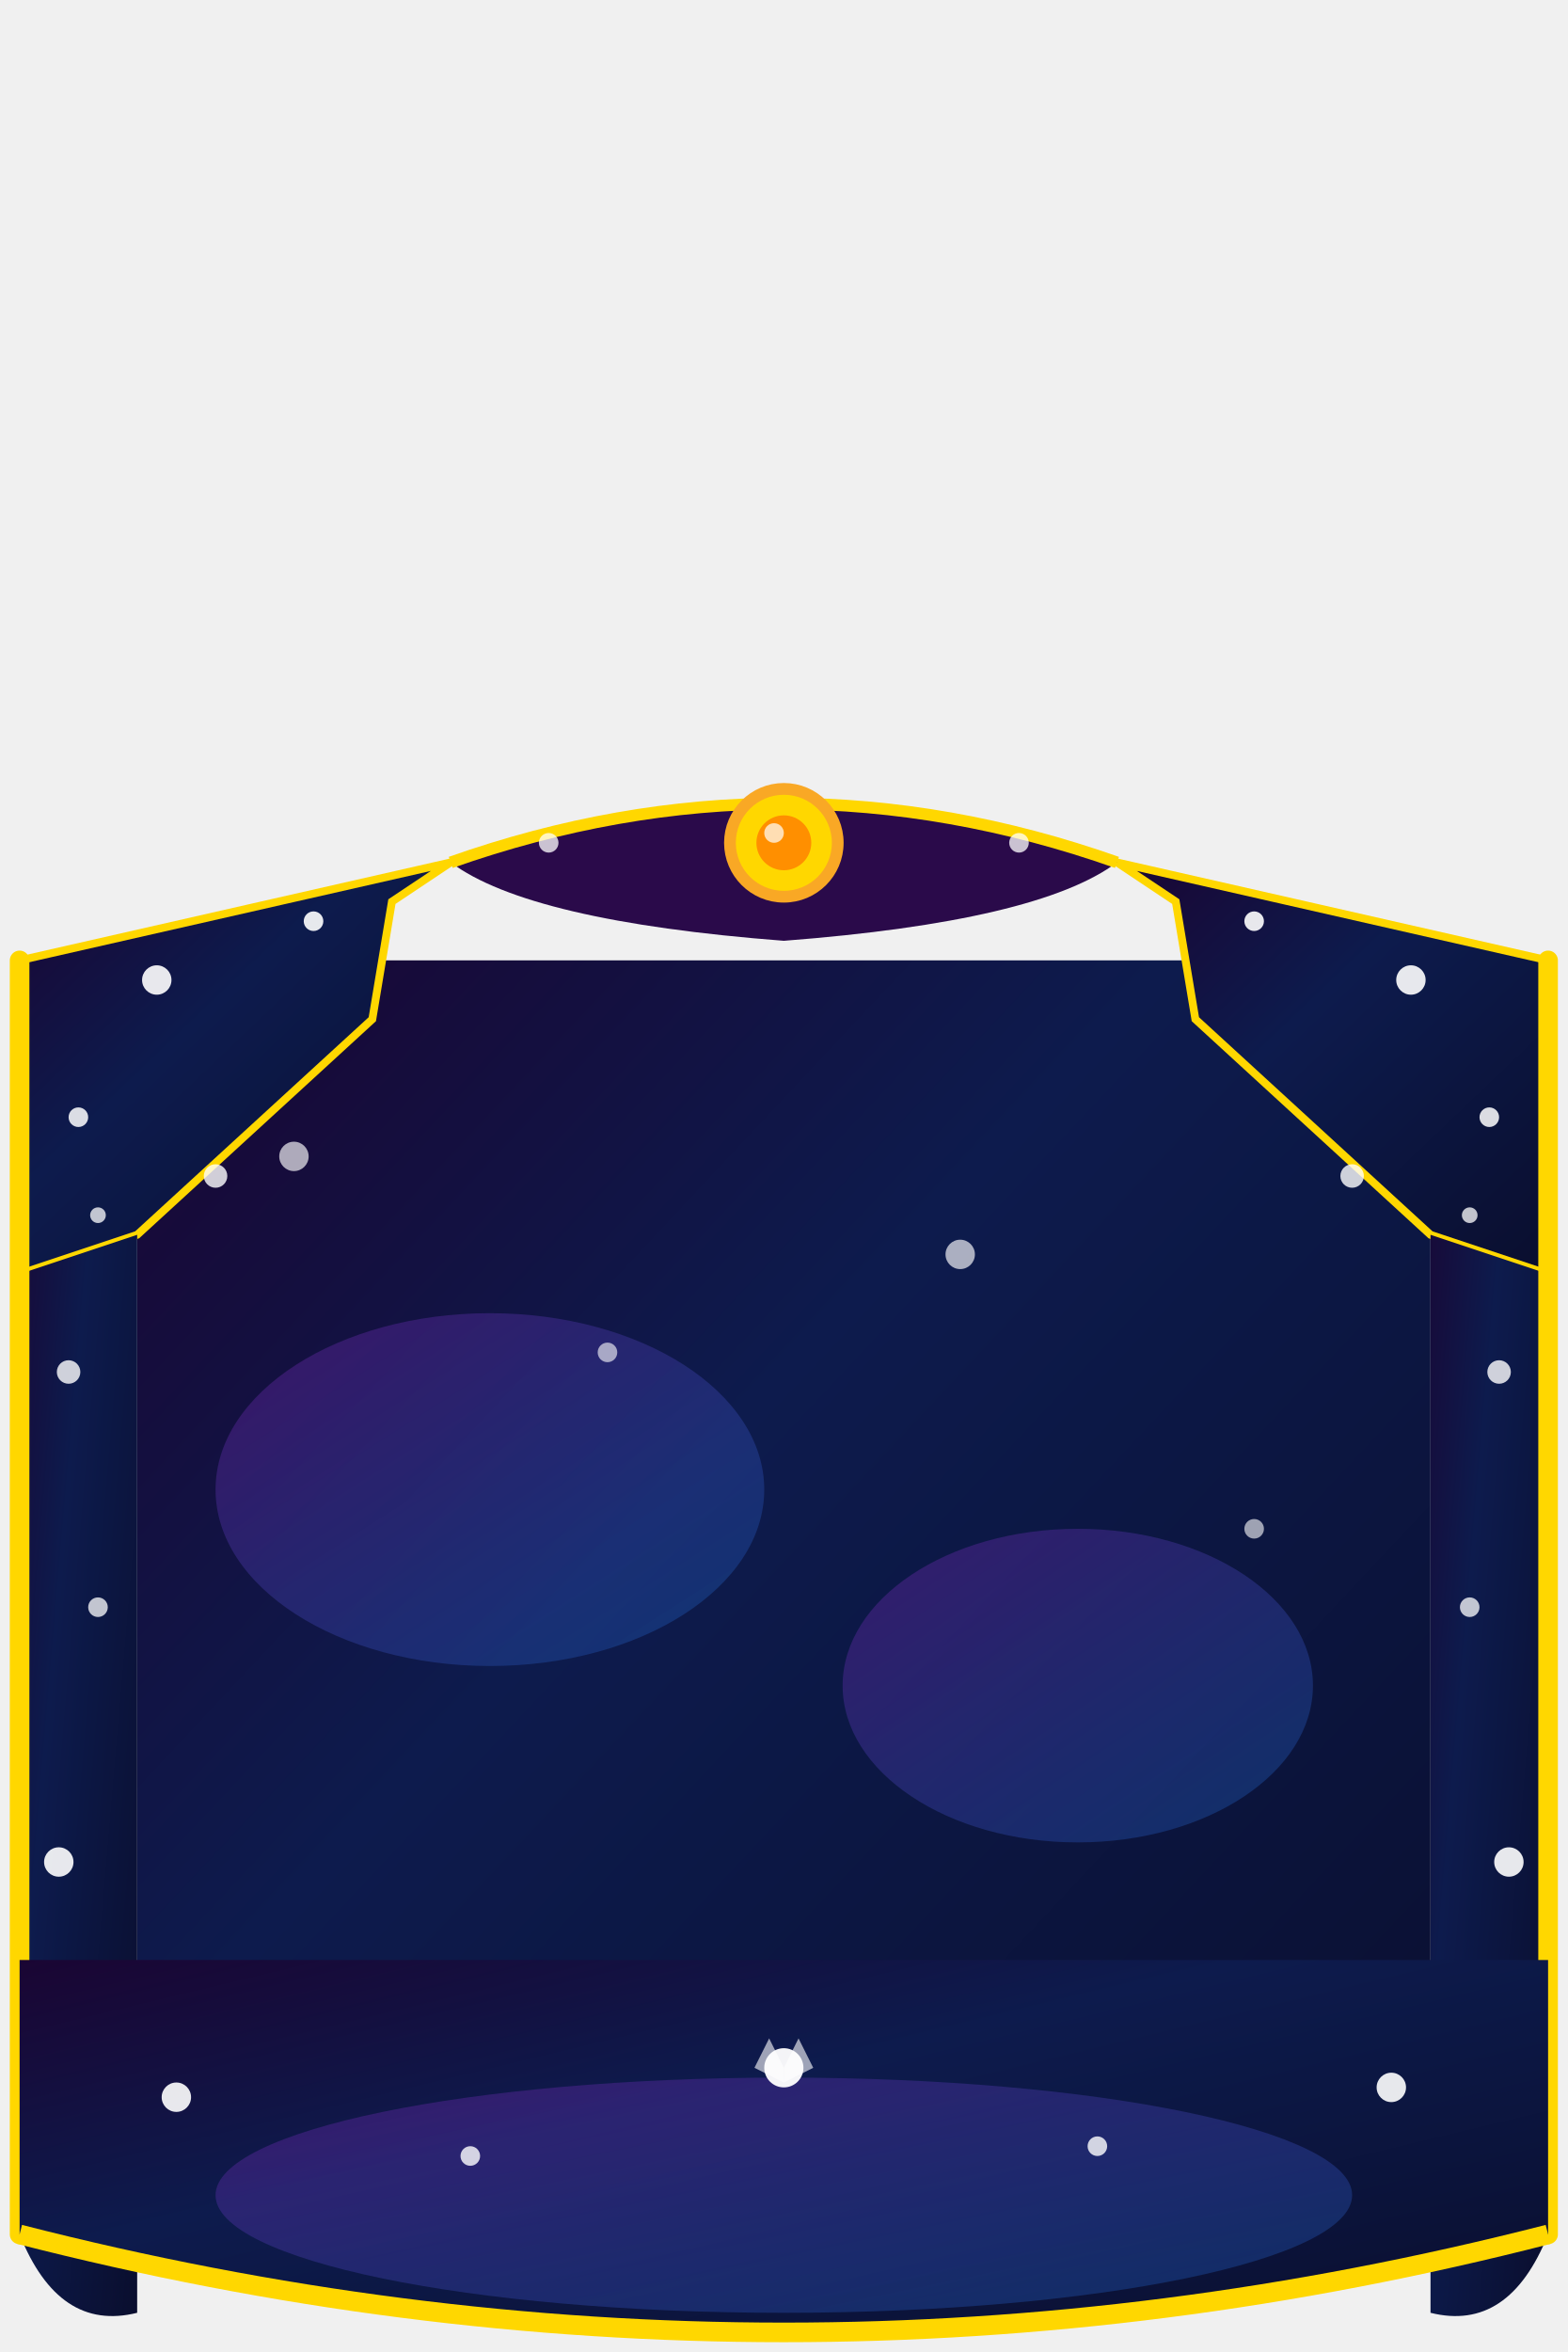
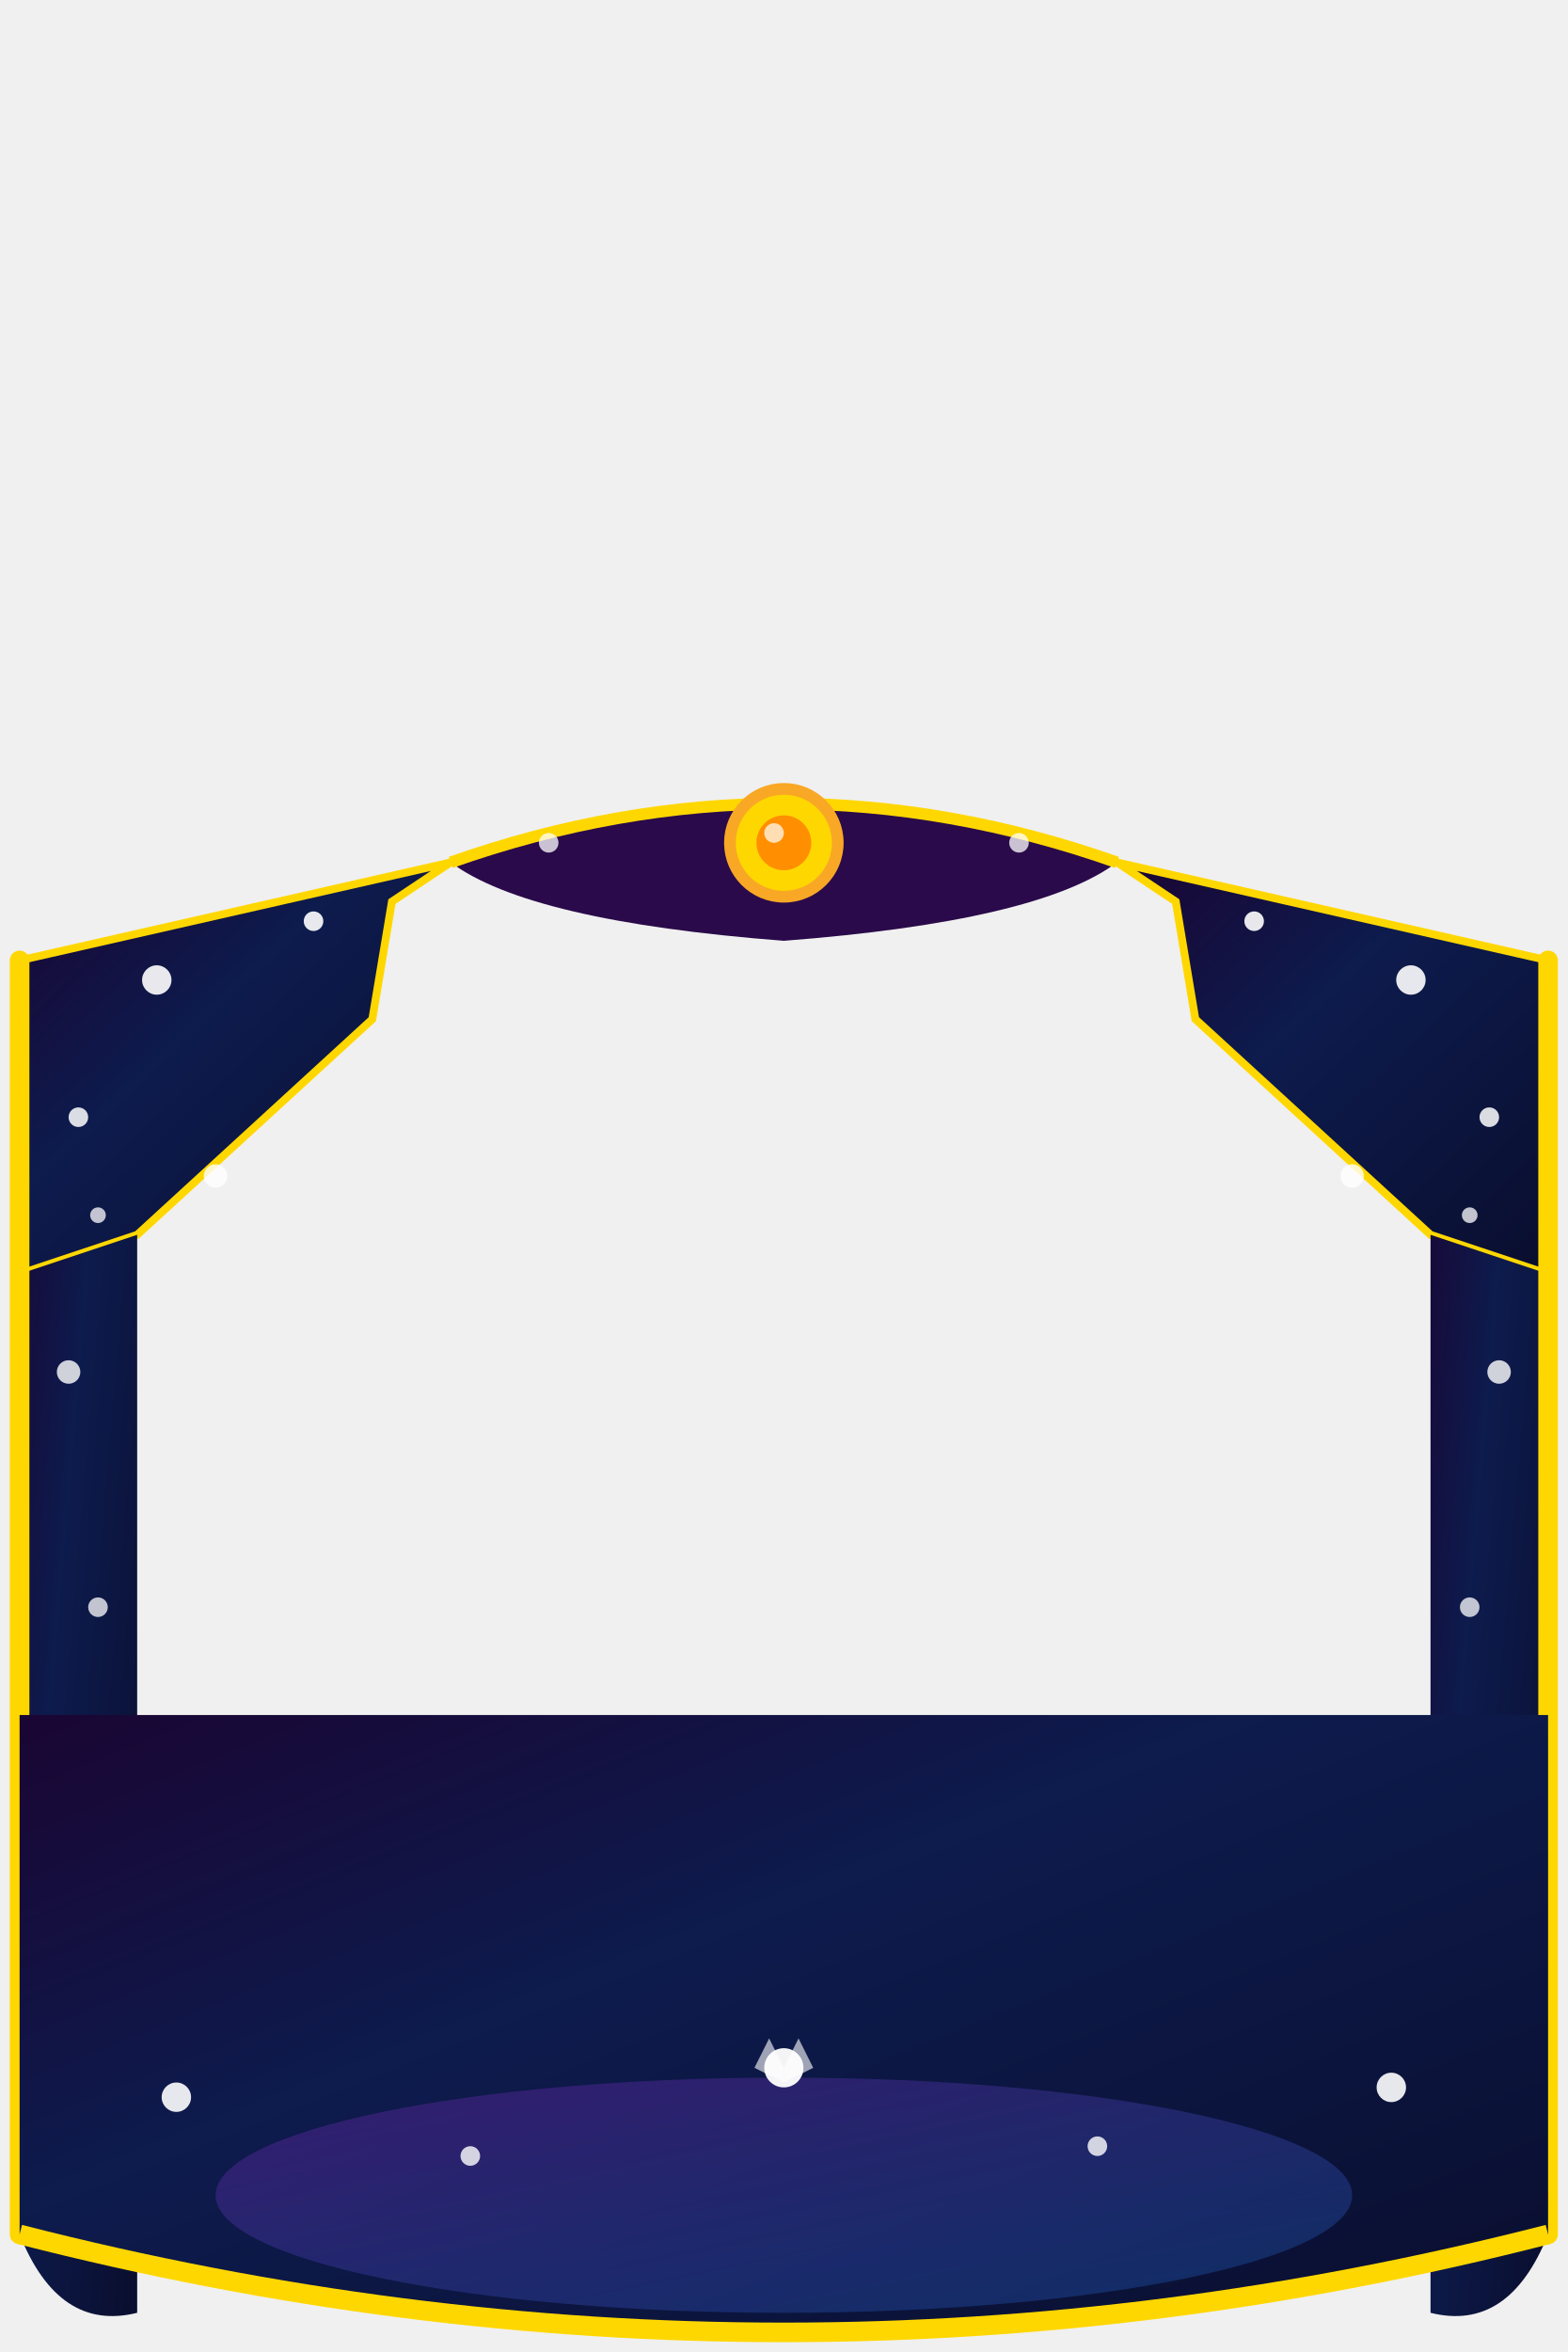
<svg xmlns="http://www.w3.org/2000/svg" viewBox="0 0 160 240">
  <defs>
    <linearGradient id="gx-main" x1="0%" y1="0%" x2="100%" y2="100%">
      <stop offset="0%" stop-color="#1a0533" />
      <stop offset="40%" stop-color="#0d1b4d" />
      <stop offset="100%" stop-color="#0a0e2e" />
    </linearGradient>
    <linearGradient id="gx-nebula" x1="0%" y1="0%" x2="100%" y2="100%">
      <stop offset="0%" stop-color="#6a1b9a" stop-opacity="0.45" />
      <stop offset="100%" stop-color="#1565c0" stop-opacity="0.35" />
    </linearGradient>
  </defs>
-   <path d="M 14 98 L 14 228 Q 80 248 146 228 L 146 98 Z" fill="url(#gx-main)" />
-   <ellipse cx="50" cy="152" rx="28" ry="18" fill="url(#gx-nebula)" />
-   <ellipse cx="110" cy="172" rx="24" ry="16" fill="url(#gx-nebula)" />
-   <circle cx="30" cy="118" r="1.5" fill="white" opacity="0.65" />
-   <circle cx="62" cy="138" r="1" fill="white" opacity="0.6" />
-   <circle cx="98" cy="128" r="1.5" fill="white" opacity="0.65" />
-   <circle cx="128" cy="156" r="1" fill="white" opacity="0.6" />
  <path d="M 46 88 L 2 98 L 2 130 L 14 126 L 38 104 L 40 92 Z" fill="url(#gx-main)" stroke="#ffd700" stroke-width="0.8" />
  <circle cx="16" cy="100" r="1.5" fill="white" opacity="0.9" />
  <circle cx="8" cy="114" r="1" fill="white" opacity="0.85" />
  <circle cx="22" cy="120" r="1.2" fill="white" opacity="0.8" />
  <circle cx="32" cy="94" r="1" fill="white" opacity="0.9" />
  <circle cx="10" cy="124" r="0.8" fill="white" opacity="0.75" />
  <path d="M 114 88 L 158 98 L 158 130 L 146 126 L 122 104 L 120 92 Z" fill="url(#gx-main)" stroke="#ffd700" stroke-width="0.8" />
  <circle cx="144" cy="100" r="1.5" fill="white" opacity="0.9" />
  <circle cx="152" cy="114" r="1" fill="white" opacity="0.85" />
  <circle cx="138" cy="120" r="1.2" fill="white" opacity="0.8" />
  <circle cx="128" cy="94" r="1" fill="white" opacity="0.9" />
  <circle cx="150" cy="124" r="0.8" fill="white" opacity="0.75" />
  <path d="M 2 98 L 2 228 Q 6 238 14 236 L 14 126 L 2 130 Z" fill="url(#gx-main)" />
  <circle cx="7" cy="140" r="1.2" fill="white" opacity="0.8" />
  <circle cx="10" cy="164" r="1" fill="white" opacity="0.75" />
  <circle cx="6" cy="190" r="1.5" fill="white" opacity="0.9" />
  <circle cx="9" cy="212" r="1" fill="white" opacity="0.8" />
  <line x1="2" y1="98" x2="2" y2="228" stroke="#ffd700" stroke-width="2" stroke-linecap="round" />
  <path d="M 158 98 L 158 228 Q 154 238 146 236 L 146 126 L 158 130 Z" fill="url(#gx-main)" />
  <circle cx="153" cy="140" r="1.2" fill="white" opacity="0.8" />
  <circle cx="150" cy="164" r="1" fill="white" opacity="0.75" />
  <circle cx="154" cy="190" r="1.5" fill="white" opacity="0.9" />
  <circle cx="151" cy="212" r="1" fill="white" opacity="0.8" />
  <line x1="158" y1="98" x2="158" y2="228" stroke="#ffd700" stroke-width="2" stroke-linecap="round" />
-   <path d="M 2 200 L 2 228 Q 80 248 158 228 L 158 200 Z" fill="url(#gx-main)" />
+   <path d="M 2 175 L 2 228 Q 80 248 158 228 L 158 175 Z" fill="url(#gx-main)" />
  <ellipse cx="80" cy="224" rx="58" ry="12" fill="url(#gx-nebula)" />
  <circle cx="18" cy="214" r="1.5" fill="white" opacity="0.9" />
  <circle cx="48" cy="220" r="1" fill="white" opacity="0.8" />
  <circle cx="80" cy="211" r="2" fill="white" opacity="0.95" />
  <circle cx="112" cy="219" r="1" fill="white" opacity="0.8" />
  <circle cx="142" cy="213" r="1.5" fill="white" opacity="0.9" />
  <path d="M 80 211 L 81.5 208 L 83 211 L 80 212.5 Z" fill="white" opacity="0.6" />
  <path d="M 80 211 L 78.5 208 L 77 211 L 80 212.5 Z" fill="white" opacity="0.6" />
  <path d="M 2 228 Q 80 248 158 228" fill="none" stroke="#ffd700" stroke-width="2" />
  <path d="M 46 88 Q 80 76 114 88 Q 106 94 80 96 Q 54 94 46 88 Z" fill="#2a0a4a" />
  <path d="M 46 88 Q 80 76 114 88" fill="none" stroke="#ffd700" stroke-width="1.2" />
  <circle cx="56" cy="86" r="1" fill="white" opacity="0.75" />
  <circle cx="104" cy="86" r="1" fill="white" opacity="0.75" />
  <circle cx="80" cy="86" r="5.5" fill="#ffd700" stroke="#f9a825" stroke-width="1.2" />
  <circle cx="80" cy="86" r="2.8" fill="#ff8f00" />
  <circle cx="79" cy="85" r="1" fill="white" opacity="0.7" />
</svg>
